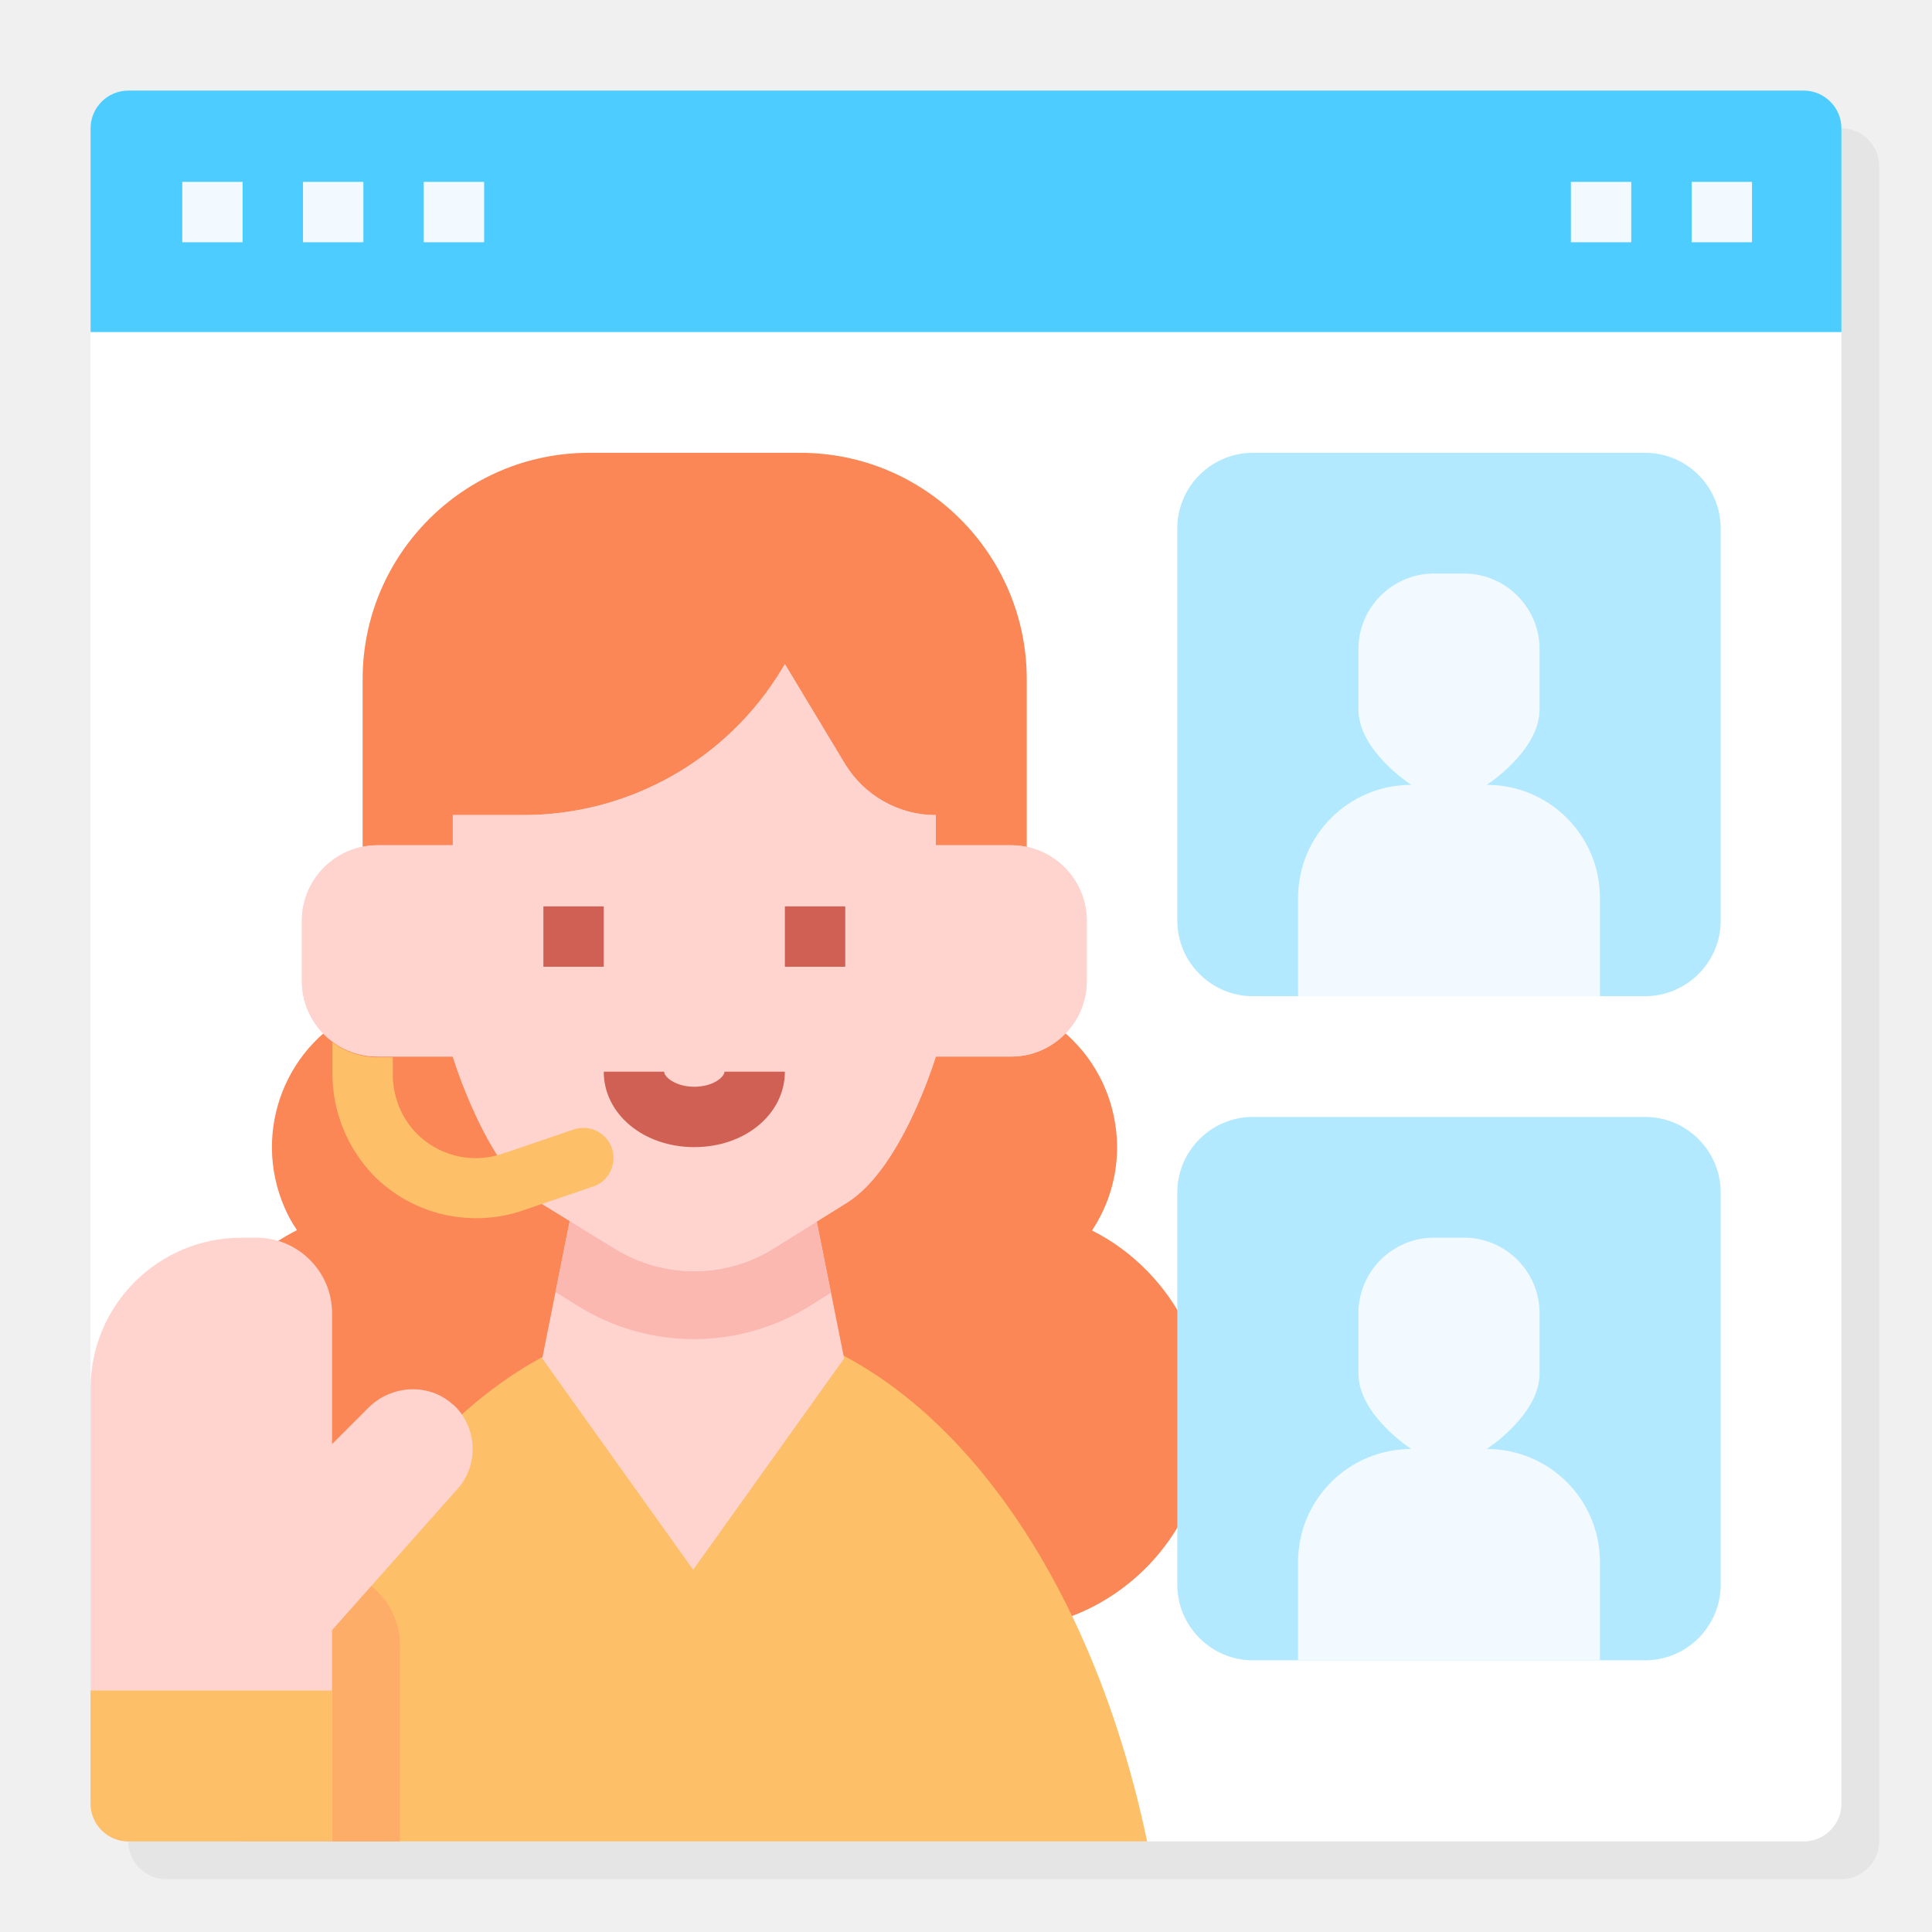
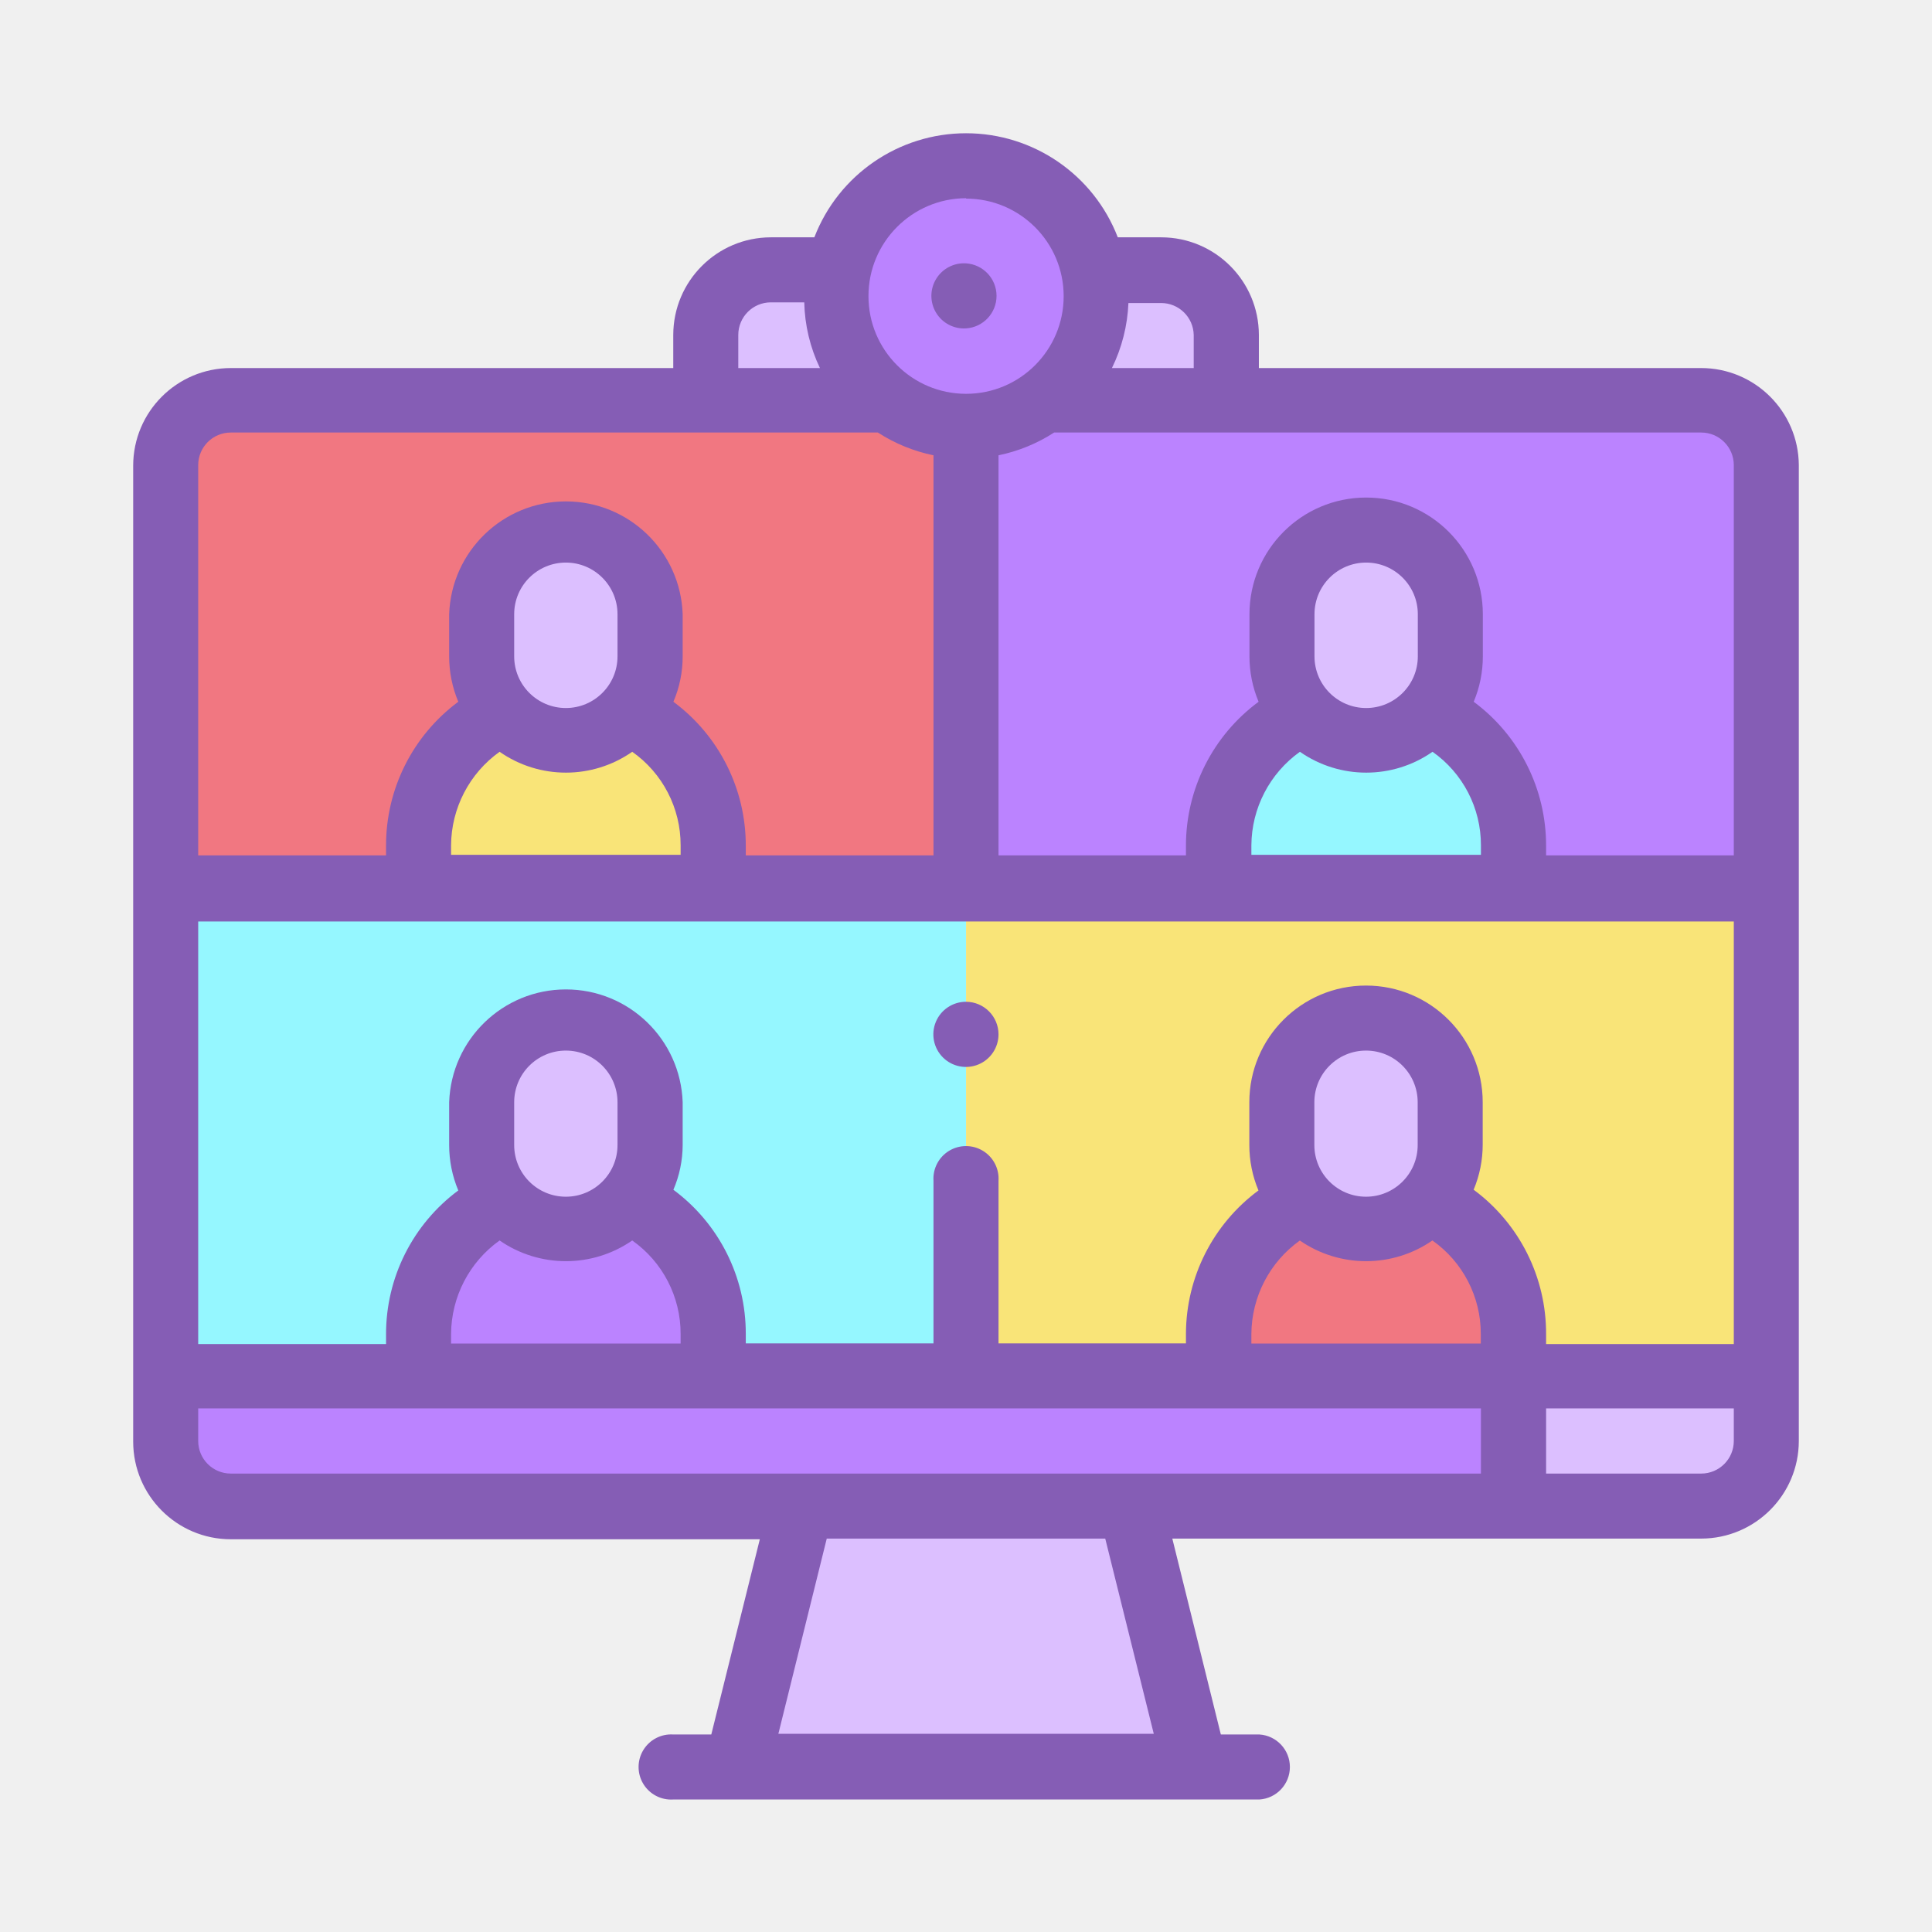
- <svg xmlns="http://www.w3.org/2000/svg" version="1.1" id="Flat" x="0px" y="0px" viewBox="0 0 512 512" style="enable-background:new 0 0 512 512;" xml:space="preserve">
-   <style type="text/css">
- 	.st0{opacity:5.000000e-02;}
- 	.st1{fill:#FFFFFF;}
- 	.st2{fill:#4DCCFF;}
- 	.st3{fill:#FB8656;}
- 	.st4{fill:#FDBF67;}
- 	.st5{fill:#FDAD67;}
- 	.st6{fill:#FFD4CF;}
- 	.st7{fill:#FBB8B0;}
- 	.st8{fill:#D16054;}
- 	.st9{fill:#F2FAFF;}
- 	.st10{fill:#B3E9FF;}
- </style>
-   <path class="st0" d="M488,34H44c-5.5,0-10,4.5-10,10v54v280v80v30c0,5.5,4.5,10,10,10h30h24h18h198h174c5.5,0,10-4.5,10-10V98V44  C498,38.5,493.5,34,488,34z" />
-   <path class="st1" d="M34,24h444c5.5,0,10,4.5,10,10v444c0,5.5-4.5,10-10,10H34c-5.5,0-10-4.5-10-10V34C24,28.5,28.5,24,34,24z" />
-   <path class="st2" d="M34,24h444c5.5,0,10,4.5,10,10v54l0,0H24l0,0V34C24,28.5,28.5,24,34,24z" />
-   <g>
-     <path class="st3" d="M289.4,326.1c12.2-18.4,7.1-43.3-11.3-55.5c-1.9-1.3-3.9-2.4-6-3.3V180c0-33.1-26.9-60-60-60h-56   c-33.1,0-60,26.9-60,60v87.3c-20.3,8.8-29.5,32.4-20.7,52.7c0.9,2.1,2,4.1,3.3,6c-27.6,14-38.6,47.7-24.6,75.3   c14,27.6,47.7,38.6,75.3,24.6c5.4-2.8,10.4-6.4,14.6-10.7c21.6,22.1,57.1,22.5,79.2,0.8c0.3-0.3,0.5-0.5,0.8-0.8   c21.7,22.1,57.1,22.4,79.2,0.8c22.1-21.7,22.4-57.1,0.8-79.2C299.7,332.4,294.8,328.8,289.4,326.1z" />
-     <path class="st4" d="M304,488c-16.9-80.8-64.2-138.9-120-138.9S80.9,407.2,64,488H304z" />
-     <path class="st5" d="M86,416h-2.3c-8.4,17.3-15.1,50.9-19.7,72h42v-52C106,425,97,416,86,416z" />
-     <path class="st6" d="M143.7,360l40,56l40-56l-8-40h-64L143.7,360z" />
-     <path class="st7" d="M215.7,320h-64l-4.5,22.4l6.1,3.8c18.8,11.6,42.5,11.6,61.3-0.1l5.6-3.5L215.7,320z" />
-     <path class="st6" d="M268,224h-20v-8h-0.1c-9.8,0-18.9-5.2-24-13.6L208,176l-0.7,1.2c-14.5,24.1-40.5,38.8-68.6,38.8H120v8h-20   c-11,0-20,9-20,20v16c0,11,9,20,20,20h20c0,0,9,30,23.7,39.1l19.2,11.8c13,8,29.3,8,42.2-0.1l19.4-12.1   C239.1,309.6,248,280,248,280h20c11,0,20-9,20-20v-16C288,233,279,224,268,224L268,224z" />
-     <path class="st6" d="M268,224h-20v-8h-0.1c-9.8,0-18.9-5.2-24-13.6L208,176l-0.7,1.2c-14.5,24.1-40.5,38.8-68.6,38.8H120v8h-20   c-11,0-20,9-20,20v16c0,11,9,20,20,20h20c0,0,9,30,23.7,39.1l19.2,11.8c13,8,29.3,8,42.2-0.1l19.4-12.1   C239.1,309.6,248,280,248,280h20c11,0,20-9,20-20v-16C288,233,279,224,268,224L268,224z" />
-     <path class="st8" d="M184,304c-13.5,0-24-8.8-24-20h16c0,1.4,3,4,8,4s8-2.6,8-4h16C208,295.2,197.5,304,184,304z" />
-     <path class="st8" d="M208,240.2h16v16h-16V240.2z" />
-     <path class="st8" d="M144,240.2h16v16h-16V240.2z" />
-     <g>
-       <path class="st9" d="M48.3,48.2h16v16h-16V48.2z" />
-       <path class="st9" d="M80.3,48.2h16v16h-16V48.2z" />
-       <path class="st9" d="M112.3,48.2h16v16h-16L112.3,48.2z" />
-       <path class="st9" d="M416.3,48.2h16v16h-16V48.2z" />
-       <path class="st9" d="M448.3,48.2h16v16h-16V48.2z" />
-     </g>
-     <path class="st4" d="M162.3,304.7c-1.2-4.2-5.6-6.7-9.8-5.5c-0.1,0-0.3,0.1-0.4,0.1l-17.6,6c-0.2,0.1-0.4,0.1-0.7,0.2   c-11.4,4.3-24.1-1.5-28.3-12.9c-0.9-2.5-1.4-5.1-1.4-7.7v-4.7h-4c-4.3,0-8.5-1.4-12-4v8c-0.1,10.2,3.9,20.1,11,27.4   c10.4,10.5,26.1,14,40,9l18.2-6.2C161.2,313.1,163.4,308.8,162.3,304.7L162.3,304.7z" />
-     <g>
-       <path class="st10" d="M332,120h104c11,0,20,9,20,20v104c0,11-9,20-20,20H332c-11,0-20-9-20-20V140C312,129,321,120,332,120z" />
-       <path class="st9" d="M394,208c0,0,14-9,14-20v-16c0-11-9-20-20-20h-8c-11,0-20,9-20,20v16c0,11,14,20,14,20c-16.6,0-30,13.4-30,30    l0,0v26h80v-26C424,221.4,410.6,208,394,208L394,208z" />
-     </g>
-     <g>
-       <path class="st10" d="M332,296h104c11,0,20,9,20,20v104c0,11-9,20-20,20H332c-11,0-20-9-20-20V316C312,305,321,296,332,296z" />
-       <path class="st9" d="M394,384c0,0,14-9,14-20v-16c0-11-9-20-20-20h-8c-11,0-20,9-20,20v16c0,11,14,20,14,20c-16.6,0-30,13.4-30,30    l0,0v26h80v-26C424,397.4,410.6,384,394,384L394,384z" />
-     </g>
-     <path class="st6" d="M120,372.2c-6.4-5.8-16.3-5.2-22.4,0.9l-9.6,9.6V348c0-11-9-20-20-20h-4c-22.1,0-40,17.9-40,40v110   c0,5.5,4.5,10,10,10h54v-56l32.6-36.7c6.2-6.2,6.2-16.4,0-22.6C120.4,372.5,120.2,372.3,120,372.2z" />
-     <path class="st4" d="M24,478c0,5.5,4.5,10,10,10h54v-40H24V478z" />
-   </g>
+ <svg xmlns="http://www.w3.org/2000/svg" id="Capa_1" data-name="Capa 1" viewBox="0 0 141.73 141.73">
+   <defs>
+     <style>.cls-1{fill:#bb83ff;}.cls-1,.cls-2,.cls-3,.cls-4,.cls-5{fill-rule:evenodd;}.cls-2{fill:#dcbfff;}.cls-3{fill:#f9e478;}.cls-4{fill:#95f7ff;}.cls-5{fill:#f17781;}.cls-6{fill:#855db5;}</style>
+   </defs>
+   <path class="cls-1" d="M70.87,31.25a9.55,9.55,0,0,0,9.54-9.55,9.3,9.3,0,0,0-.19-1.91,9.55,9.55,0,0,0-18.71,0,10.06,10.06,0,0,0-.19,1.91,9.55,9.55,0,0,0,9.55,9.55Z" />
+   <path class="cls-2" d="M65.14,29.34a9.52,9.52,0,0,1-3.82-7.64,10.06,10.06,0,0,1,.19-1.91h-5a4.79,4.79,0,0,0-4.78,4.78v4.77Z" />
+   <path class="cls-2" d="M80.41,21.7a9.52,9.52,0,0,1-3.82,7.64H90V24.57a4.79,4.79,0,0,0-4.77-4.78h-5A9.3,9.3,0,0,1,80.41,21.7Z" />
+   <path class="cls-2" d="M47.69,45.06a6.18,6.18,0,0,0-12.36,0v3.09a6.18,6.18,0,0,0,12.36,0Z" />
+   <path class="cls-3" d="M46.1,52.27a6.14,6.14,0,0,1-9.18,0,10.84,10.84,0,0,0-6.22,9.78v3.09H52.32V62.05a10.84,10.84,0,0,0-6.22-9.78Z" />
+   <path class="cls-2" d="M47.69,80.86a6.18,6.18,0,0,0-12.36,0V84a6.18,6.18,0,0,0,12.36,0Z" />
+   <path class="cls-1" d="M46.1,88.07a6.14,6.14,0,0,1-9.18,0,10.83,10.83,0,0,0-6.22,9.78v3.09H52.32V97.85A10.83,10.83,0,0,0,46.1,88.07Z" />
+   <path class="cls-2" d="M106.4,45.06a6.18,6.18,0,0,0-12.36,0v3.09a6.18,6.18,0,0,0,12.36,0Z" />
+   <path class="cls-4" d="M104.81,52.27a6.14,6.14,0,0,1-9.18,0,10.84,10.84,0,0,0-6.22,9.78v3.09H111V62.05a10.84,10.84,0,0,0-6.22-9.78Z" />
+   <path class="cls-2" d="M106.4,80.86a6.18,6.18,0,0,0-12.36,0V84a6.18,6.18,0,0,0,12.36,0Z" />
+   <path class="cls-5" d="M104.81,88.07a6.14,6.14,0,0,1-9.18,0,10.83,10.83,0,0,0-6.22,9.78v3.09H111V97.85A10.83,10.83,0,0,0,104.81,88.07Z" />
+   <path class="cls-1" d="M70.87,100.94H12.16v4.77a4.78,4.78,0,0,0,4.77,4.77H111v-9.54H70.87Z" />
+   <path class="cls-2" d="M111,100.94v9.54H124.8a4.78,4.78,0,0,0,4.78-4.77v-4.77H111Z" />
+   <path class="cls-5" d="M52.32,65.14H70.87V31.25a9.49,9.49,0,0,1-5.73-1.91H16.93a4.79,4.79,0,0,0-4.77,4.77v31H30.7V62.05a10.84,10.84,0,0,1,6.22-9.78,6.16,6.16,0,0,1-1.59-4.12V45.06a6.18,6.18,0,0,1,12.36,0v3.09a6.11,6.11,0,0,1-1.59,4.12,10.84,10.84,0,0,1,6.22,9.78v3.09Z" />
+   <path class="cls-4" d="M70.87,65.14H12.16v35.8H30.7V97.85a10.83,10.83,0,0,1,6.22-9.78A6.16,6.16,0,0,1,35.33,84V80.86a6.18,6.18,0,0,1,12.36,0V84a6.13,6.13,0,0,1-1.59,4.12,10.83,10.83,0,0,1,6.22,9.78v3.09H70.87V65.14Z" />
+   <path class="cls-1" d="M70.87,31.25V65.14H89.41V62.05a10.84,10.84,0,0,1,6.22-9.78A6.11,6.11,0,0,1,94,48.15V45.06a6.18,6.18,0,0,1,12.36,0v3.09a6.11,6.11,0,0,1-1.59,4.12A10.84,10.84,0,0,1,111,62.05v3.09h18.55v-31a4.79,4.79,0,0,0-4.78-4.77H76.59a9.46,9.46,0,0,1-5.72,1.91Z" />
+   <path class="cls-3" d="M89.41,65.14H70.87v35.8H89.41V97.85a10.83,10.83,0,0,1,6.22-9.78A6.11,6.11,0,0,1,94,84V80.86a6.18,6.18,0,0,1,12.36,0V84a6.13,6.13,0,0,1-1.59,4.12A10.83,10.83,0,0,1,111,97.85v3.09h18.55V65.14H89.41Z" />
+   <path class="cls-2" d="M58.78,110.48H83l4.73,19.1H54.05Z" />
+   <path class="cls-6" d="M124.8,27H92.35V24.57a7.17,7.17,0,0,0-7.16-7.16H82a11.93,11.93,0,0,0-22.26,0H56.55a7.17,7.17,0,0,0-7.16,7.16V27H16.93a7.17,7.17,0,0,0-7.16,7.16v71.6a7.17,7.17,0,0,0,7.16,7.16H55.74l-3.56,14.32H49.39a2.39,2.39,0,1,0,0,4.77h43a2.39,2.39,0,0,0,0-4.77H89.56L86,112.87h38.8a7.17,7.17,0,0,0,7.16-7.16V34.11A7.17,7.17,0,0,0,124.8,27ZM104,84a3.79,3.79,0,0,1-7.58,0V80.86a3.79,3.79,0,0,1,7.58,0Zm-8.65,7a8.55,8.55,0,0,0,9.73,0,8.37,8.37,0,0,1,3.55,6.86v.7H91.8v-.7A8.49,8.49,0,0,1,95.36,91Zm12.75-3.71a8.57,8.57,0,0,0,.67-3.33V80.86a8.56,8.56,0,1,0-17.12,0V84a8.57,8.57,0,0,0,.67,3.33A13.12,13.12,0,0,0,87,97.85v.7H73.25V86.62a2.39,2.39,0,1,0-4.77,0V98.55H54.71v-.7A13.12,13.12,0,0,0,49.4,87.28,8.4,8.4,0,0,0,50.08,84V80.86a8.57,8.57,0,0,0-17.13,0V84a8.57,8.57,0,0,0,.67,3.33,13.11,13.11,0,0,0-5.3,10.57v.7H14.54v-31H127.19v31H113.42v-.7A13.12,13.12,0,0,0,108.11,87.28ZM45.3,84a3.79,3.79,0,0,1-7.58,0V80.86a3.79,3.79,0,0,1,7.58,0Zm-8.65,7a8.55,8.55,0,0,0,9.73,0,8.37,8.37,0,0,1,3.55,6.86v.7H33.09v-.7A8.49,8.49,0,0,1,36.65,91ZM45.3,48.15a3.79,3.79,0,0,1-7.58,0V45.06a3.79,3.79,0,0,1,7.58,0Zm-8.65,7a8.5,8.5,0,0,0,9.73,0,8.37,8.37,0,0,1,3.55,6.86v.7H33.09v-.7a8.5,8.5,0,0,1,3.56-6.86Zm67.36-7a3.79,3.79,0,0,1-7.58,0V45.06a3.79,3.79,0,0,1,7.58,0Zm-8.65,7a8.5,8.5,0,0,0,9.73,0,8.37,8.37,0,0,1,3.55,6.86v.7H91.8v-.7a8.5,8.5,0,0,1,3.56-6.86Zm31.83-21.08V62.75H113.42v-.7a13.12,13.12,0,0,0-5.31-10.57,8.57,8.57,0,0,0,.67-3.33V45.06a8.56,8.56,0,0,0-17.12,0v3.09a8.57,8.57,0,0,0,.67,3.33A13.12,13.12,0,0,0,87,62.05v.7H73.25V33.4a11.92,11.92,0,0,0,4.08-1.67H124.8A2.39,2.39,0,0,1,127.19,34.11ZM87.57,24.57V27h-6a11.92,11.92,0,0,0,1.21-4.77h2.4A2.39,2.39,0,0,1,87.57,24.57Zm-16.7-10a7.16,7.16,0,1,1-7.16,7.16A7.18,7.18,0,0,1,70.87,14.54ZM54.16,27V24.57a2.39,2.39,0,0,1,2.39-2.39H59A11.75,11.75,0,0,0,60.15,27ZM14.54,34.11a2.39,2.39,0,0,1,2.39-2.38H64.4a11.92,11.92,0,0,0,4.08,1.67V62.75H54.71v-.7A13.12,13.12,0,0,0,49.4,51.48a8.4,8.4,0,0,0,.68-3.33V45.06a8.57,8.57,0,0,0-17.13,0v3.09a8.57,8.57,0,0,0,.67,3.33,13.11,13.11,0,0,0-5.3,10.57v.7H14.54Zm0,71.6v-2.39h94.1v4.78H16.93a2.39,2.39,0,0,1-2.39-2.39Zm70.1,21.48H57.1l3.55-14.32H81.08ZM124.8,108.1H113.42v-4.78h13.77v2.39a2.39,2.39,0,0,1-2.39,2.39Z" />
+   <path class="cls-6" d="M70.87,24.09a2.39,2.39,0,0,0,0-4.77h0a2.39,2.39,0,1,0,0,4.77Z" />
+   <path class="cls-6" d="M70.87,73.49a2.39,2.39,0,1,0,2.38,2.39h0A2.39,2.39,0,0,0,70.87,73.49Z" />
</svg>
